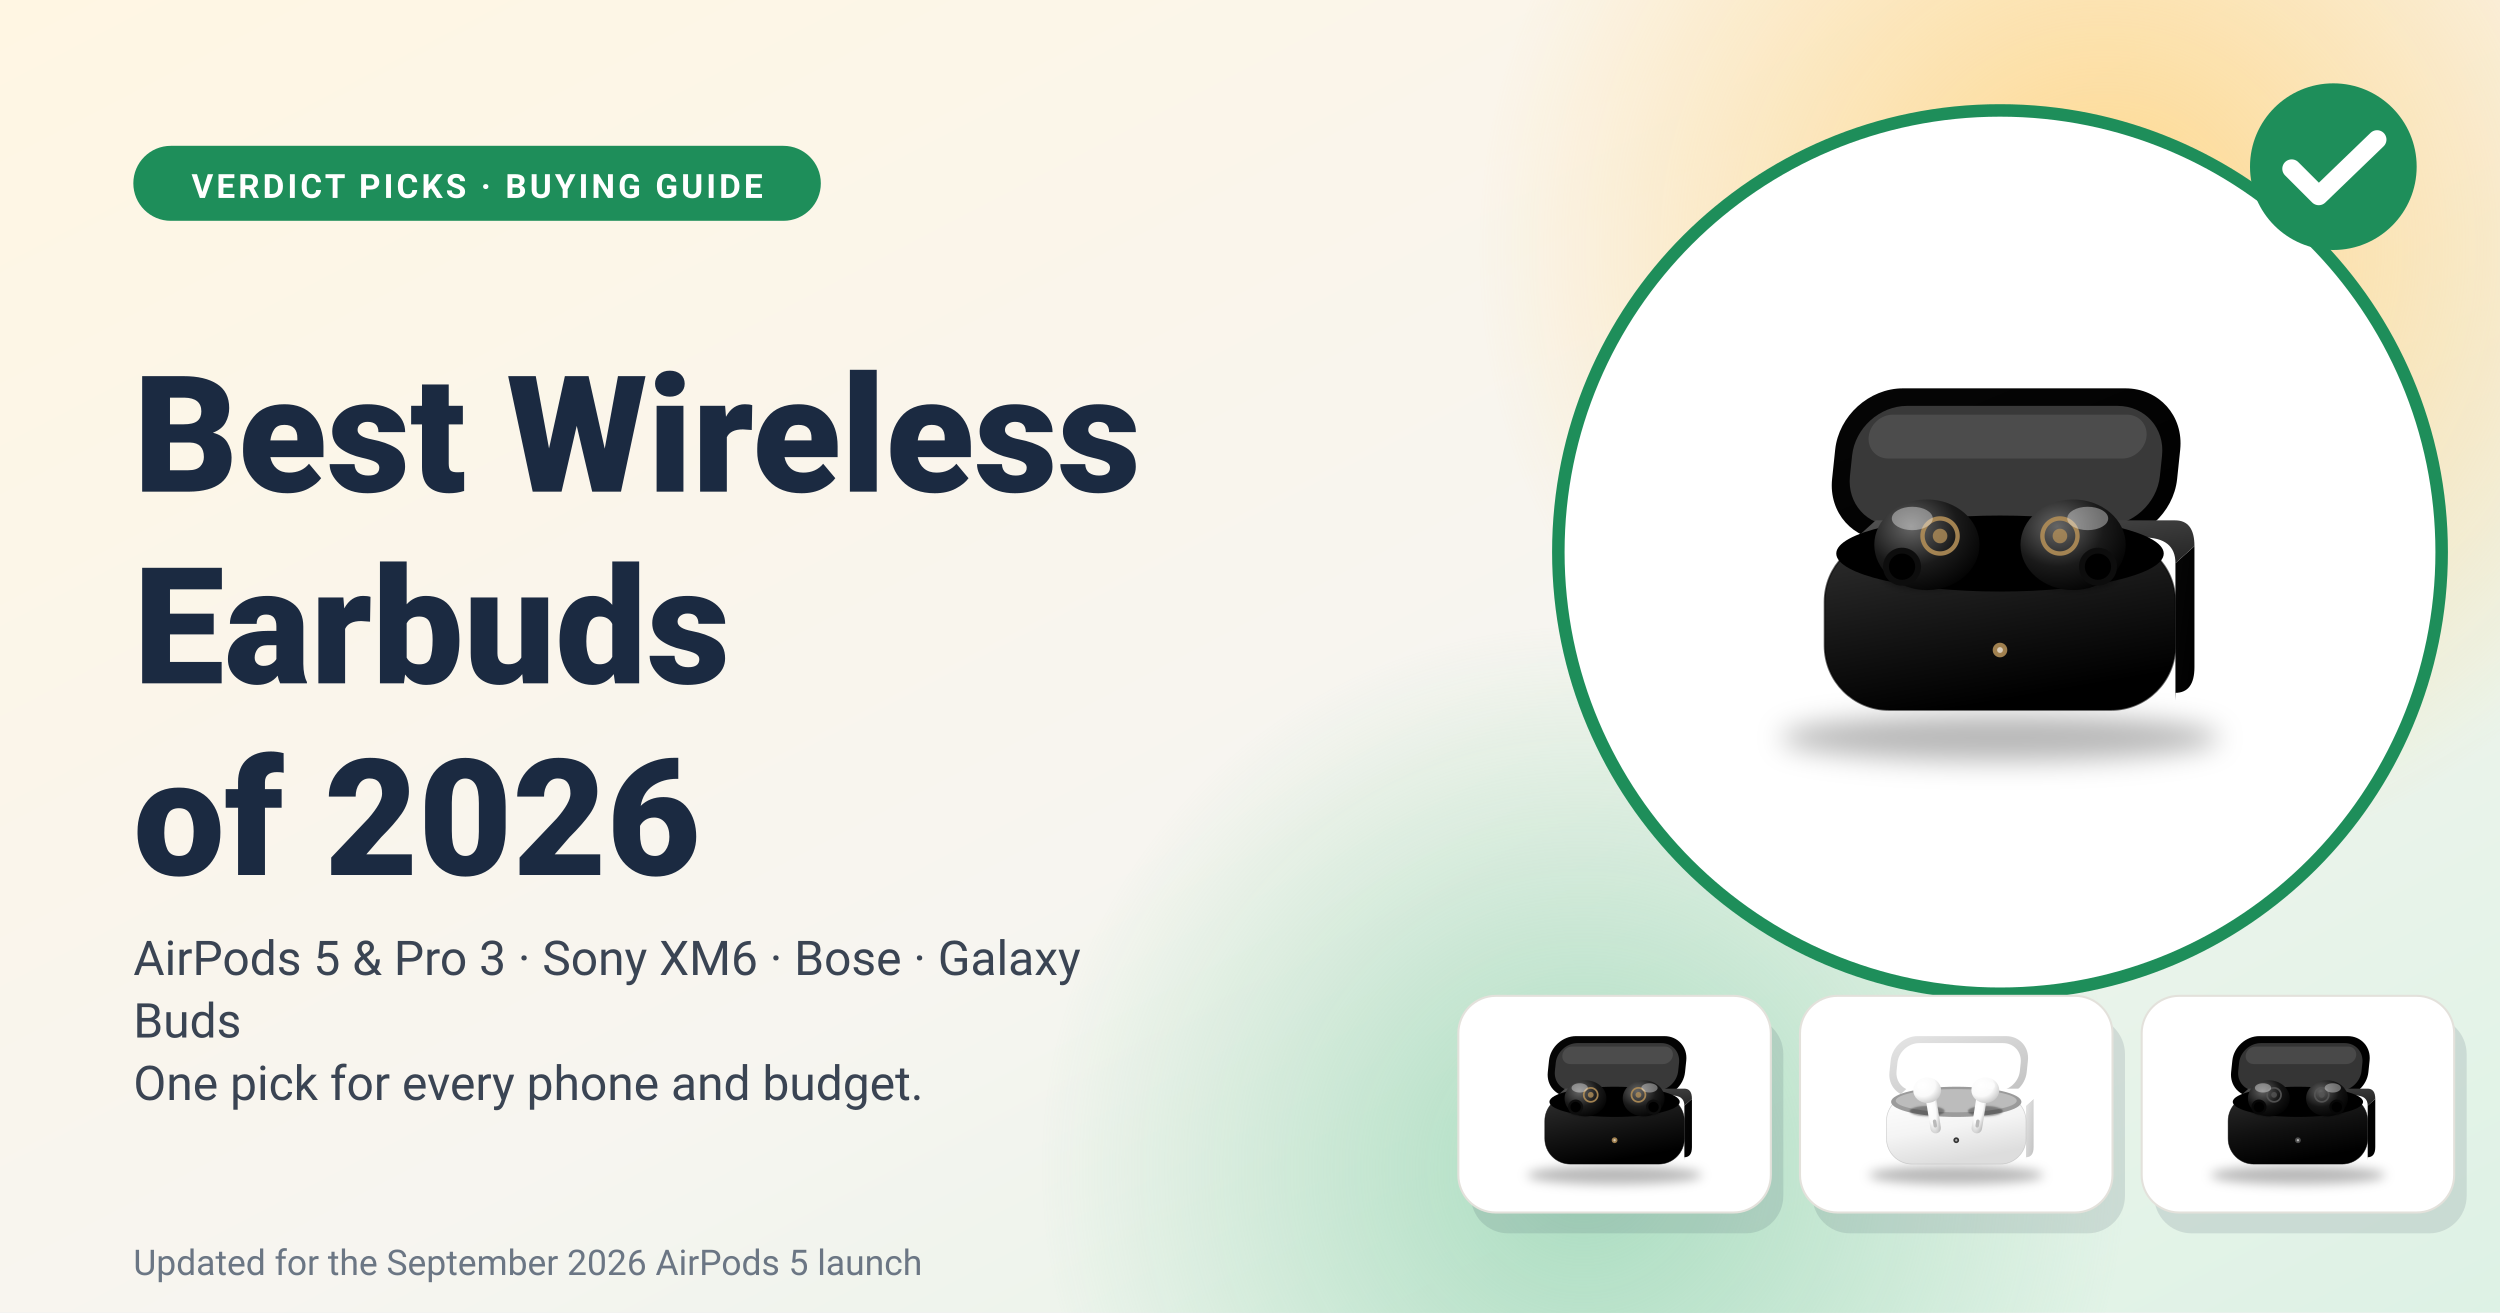
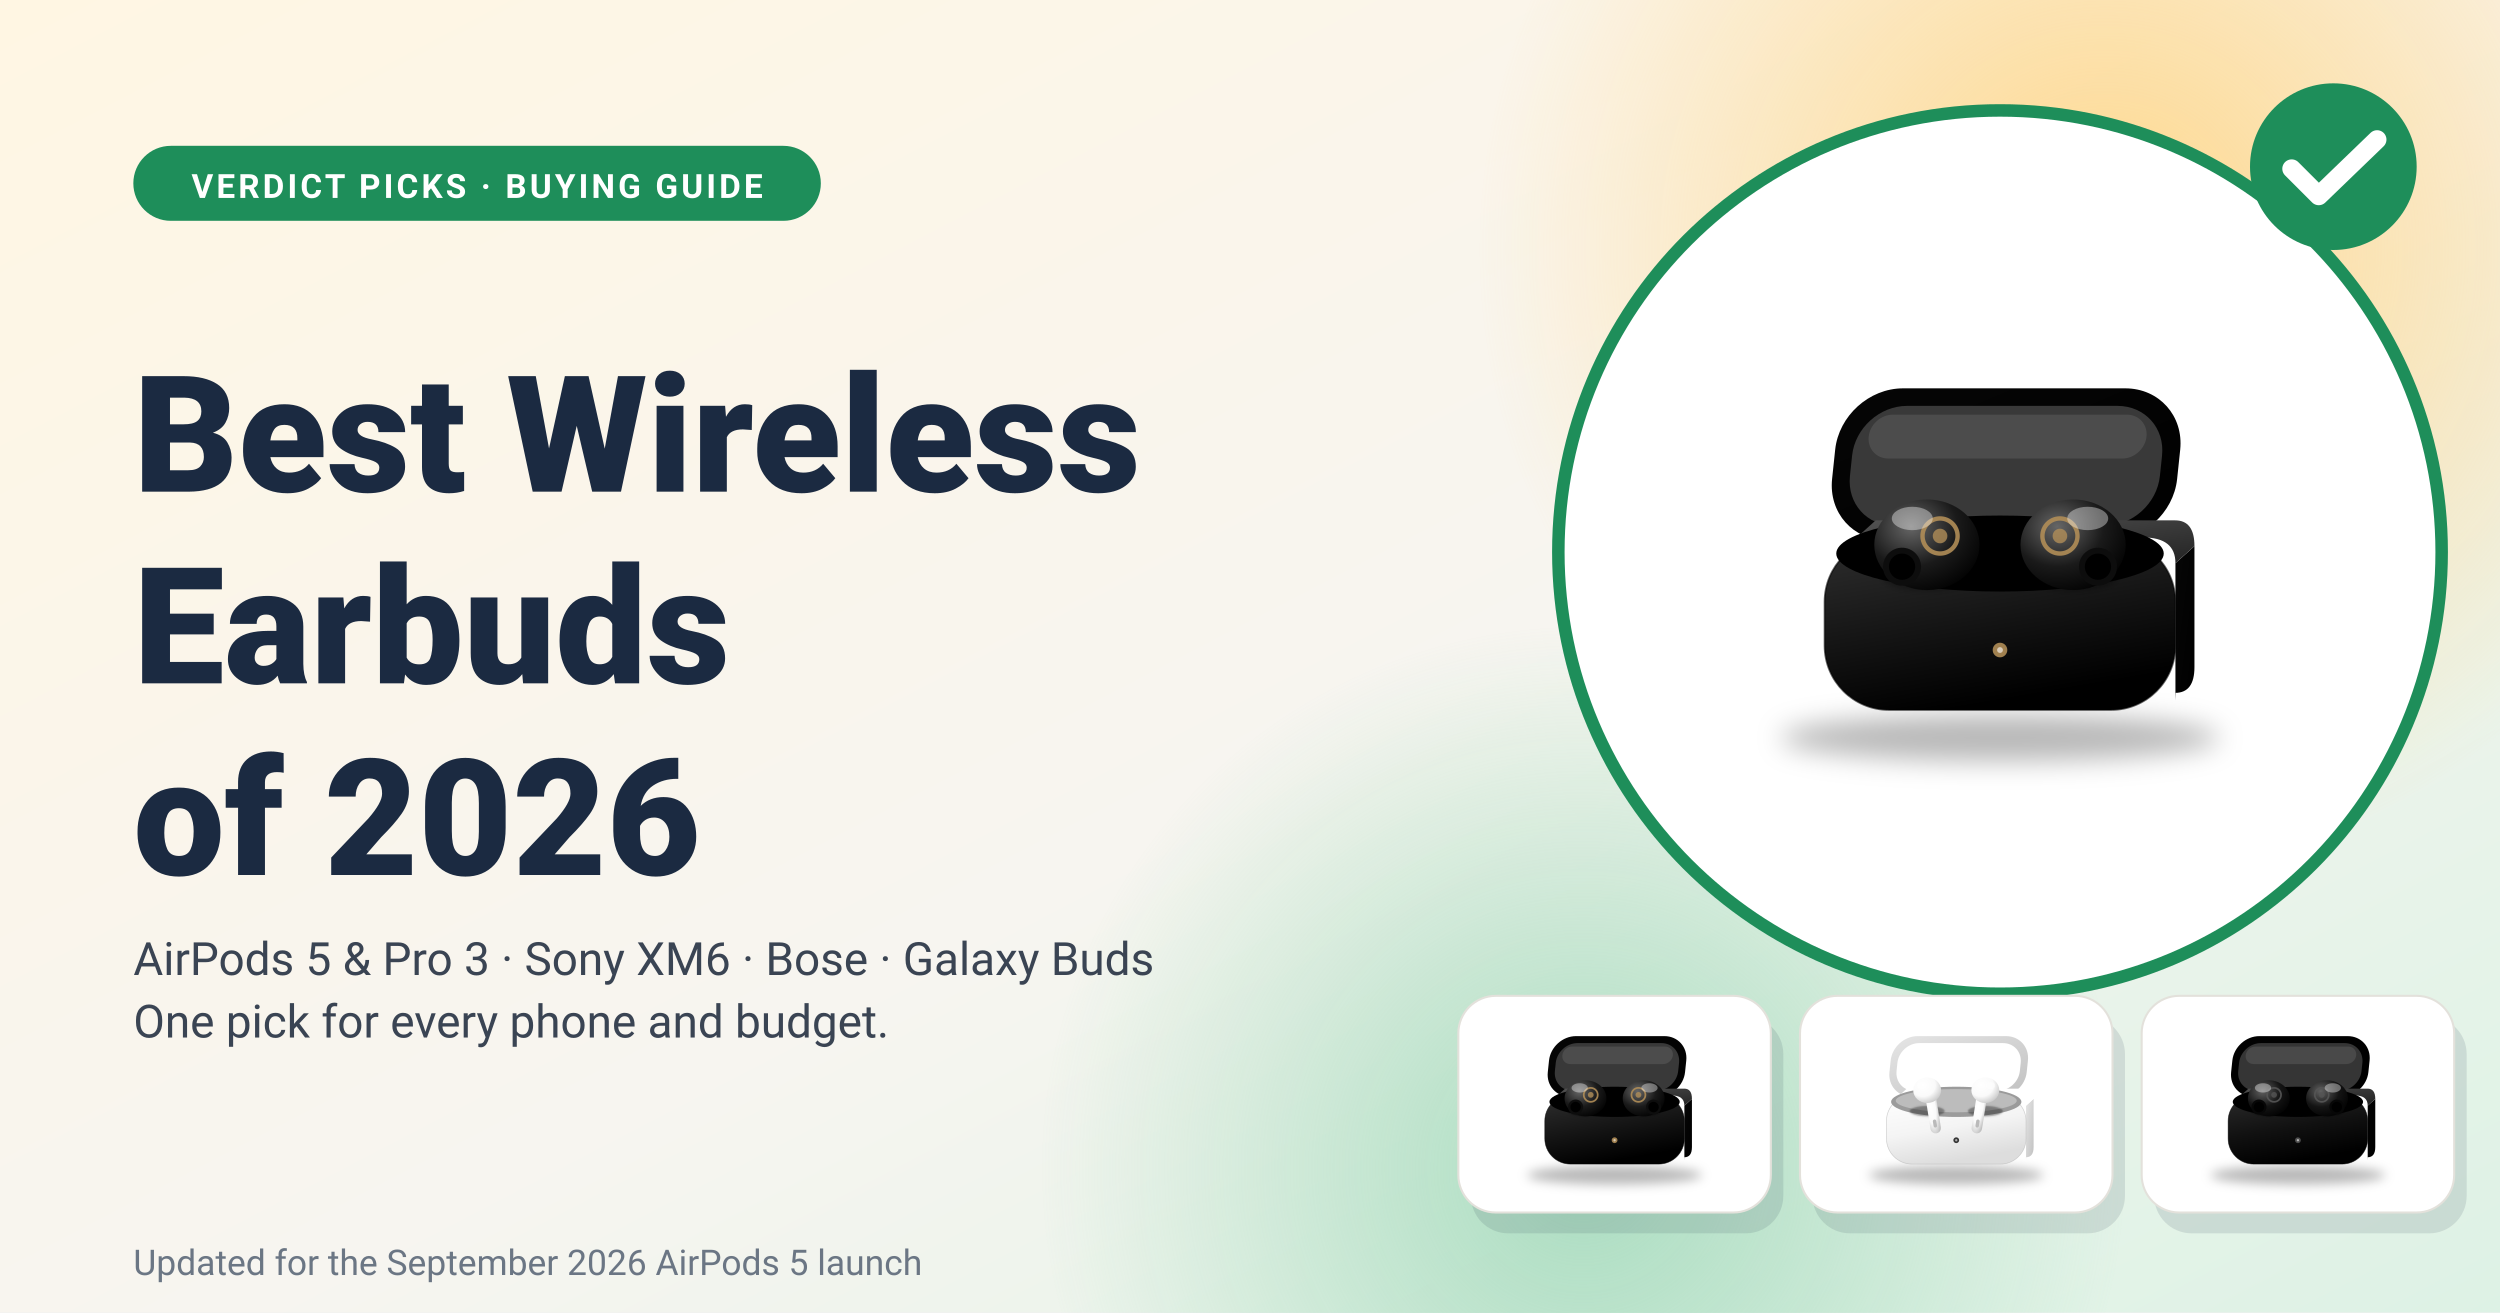
<svg xmlns="http://www.w3.org/2000/svg" viewBox="0 0 1200 630" role="img" aria-label="Best Wireless Earbuds of 2026 — Verdict Picks buying guide, with a render of the Sony WF-1000XM6">
  <defs>
    <linearGradient id="bc-bg" x1="0" y1="0" x2="1" y2="1">
      <stop offset="0" stop-color="#FFF6E3" />
      <stop offset="0.55" stop-color="#F7F5F0" />
      <stop offset="1" stop-color="#DDF2E5" />
    </linearGradient>
    <radialGradient id="bc-sun" cx="50%" cy="50%" r="50%">
      <stop offset="0" stop-color="#FFD27A" stop-opacity="0.85" />
      <stop offset="1" stop-color="#FFD27A" stop-opacity="0" />
    </radialGradient>
    <radialGradient id="bc-leaf" cx="50%" cy="50%" r="50%">
      <stop offset="0" stop-color="#8FD3AE" stop-opacity="0.7" />
      <stop offset="1" stop-color="#8FD3AE" stop-opacity="0" />
    </radialGradient>
  </defs>
  <rect width="1200" height="630" fill="url(#bc-bg)" />
  <circle cx="1010" cy="120" r="300" fill="url(#bc-sun)" />
  <circle cx="760" cy="560" r="260" fill="url(#bc-leaf)" />
  <g font-family="-apple-system,Segoe UI,Roboto,Helvetica,Arial,sans-serif">
    <rect x="64" y="70" width="330" height="36" rx="18" fill="#1E8E5A" />
    <text x="229" y="95" text-anchor="middle" font-size="16" font-weight="700" fill="#fff" letter-spacing="1.5">VERDICT PICKS · BUYING GUIDE</text>
    <text x="64" y="236" font-size="78" font-weight="800" fill="#1B2A41">Best Wireless</text>
    <text x="64" y="328" font-size="78" font-weight="800" fill="#1B2A41">Earbuds</text>
    <text x="64" y="420" font-size="78" font-weight="800" fill="#1B2A41">of 2026</text>
-     <text x="64" y="468" font-size="23" fill="#3A4453">AirPods 5 &amp; Pro 3 · Sony XM6 · Bose · Galaxy</text>
-     <text x="64" y="498" font-size="23" fill="#3A4453">Buds</text>
-     <text x="64" y="528" font-size="23" fill="#3A4453">One pick for every phone and budget.</text>
+     <text x="64" y="468" font-size="22" fill="#3A4453">AirPods 5 &amp; Pro 3 · Sony XM6 · Bose · Galaxy Buds</text>
+     <text x="64" y="498" font-size="22" fill="#3A4453">One pick for every phone and budget.</text>
    <text x="64" y="612" font-size="17" fill="#6B7684">Updated for the September 2026 AirPods 5 launch</text>
  </g>
  <circle cx="960" cy="265" r="212" fill="#fff" />
  <circle cx="960" cy="265" r="212" fill="none" stroke="#1E8E5A" stroke-width="6" />
  <g transform="translate(749.4737 128.1579) scale(0.7017544)">
    <defs>
      <radialGradient id="bchero-bg" cx="50%" cy="38%" r="72%">
        <stop offset="0" stop-color="#ffffff" />
        <stop offset="0.7" stop-color="#f3f3f1" />
        <stop offset="1" stop-color="#e4e4e1" />
      </radialGradient>
      <filter id="bchero-blur" x="-30%" y="-80%" width="160%" height="300%">
        <feGaussianBlur stdDeviation="9" />
      </filter>
      <filter id="bchero-soft" x="-20%" y="-20%" width="140%" height="140%">
        <feGaussianBlur stdDeviation="2.2" />
      </filter>
      <filter id="bchero-glow" x="-50%" y="-50%" width="200%" height="200%">
        <feGaussianBlur stdDeviation="5" />
      </filter>
      <linearGradient id="bchero-front" x1="0" y1="0" x2="0.35" y2="1">
        <stop offset="0" stop-color="#2f2f2f" />
        <stop offset="0.55" stop-color="#151515" />
        <stop offset="1" stop-color="#000000" />
      </linearGradient>
      <linearGradient id="bchero-side" x1="0" y1="0" x2="1" y2="1">
        <stop offset="0" stop-color="#060606" />
        <stop offset="1" stop-color="#000000" />
      </linearGradient>
      <linearGradient id="bchero-top" x1="0" y1="0" x2="1" y2="1">
        <stop offset="0" stop-color="#525252" />
        <stop offset="1" stop-color="#242424" />
      </linearGradient>
      <radialGradient id="bchero-dome" cx="38%" cy="32%" r="75%">
        <stop offset="0" stop-color="#4d4d4d" />
        <stop offset="0.6" stop-color="#151515" />
        <stop offset="1" stop-color="#000000" />
      </radialGradient>
      <linearGradient id="bchero-gloss" x1="0" y1="0" x2="1" y2="1">
        <stop offset="0" stop-color="#ffffff" stop-opacity="0.55" />
        <stop offset="0.5" stop-color="#ffffff" stop-opacity="0.05" />
        <stop offset="1" stop-color="#ffffff" stop-opacity="0" />
      </linearGradient>
      <linearGradient id="bchero-screen" x1="0" y1="0" x2="1" y2="1">
        <stop offset="0" stop-color="#1d2a3a" />
        <stop offset="1" stop-color="#060a10" />
      </linearGradient>
      <linearGradient id="bchero-metal" x1="0" y1="0" x2="1" y2="0">
        <stop offset="0" stop-color="#d9d9d6" />
        <stop offset="0.35" stop-color="#f4f4f2" />
        <stop offset="0.65" stop-color="#bdbdb9" />
        <stop offset="1" stop-color="#e6e6e3" />
      </linearGradient>
      <linearGradient id="bchero-accent" x1="0" y1="0" x2="0" y2="1">
        <stop offset="0" stop-color="#c8b08b" />
        <stop offset="1" stop-color="#896d41" />
      </linearGradient>
      <linearGradient id="bchero-lens" x1="0" y1="0" x2="1" y2="1">
        <stop offset="0" stop-color="#5a6470" />
        <stop offset="0.45" stop-color="#1c2129" />
        <stop offset="0.55" stop-color="#2b323c" />
        <stop offset="1" stop-color="#0c0f14" />
      </linearGradient>
    </defs>
    <ellipse cx="300" cy="322" rx="150" ry="16" fill="#000" opacity="0.28" filter="url(#bchero-blur)" />
    <g transform="translate(300 175) skewX(-6)">
      <rect x="-118" y="-92" width="236" height="104" rx="42" fill="url(#bchero-side)" />
      <rect x="-106" y="-80" width="212" height="82" rx="34" fill="#393939" />
      <rect x="-96" y="-74" width="190" height="30" rx="15" fill="#fff" opacity="0.10" />
    </g>
    <path d="M 420 202.6 L 433.0 190.9 L 433.0 273.7 Q 433.0 291.3 419.8 291.3 L 420 296.4 Z" fill="url(#bchero-side)" />
    <path d="M 202.0 185 L 215.0 173.3 L 419.8 173.3 Q 433.0 173.3 433.0 190.9 L 420 202.6 Q 420 185 398.0 185 Z" fill="url(#bchero-top)" />
    <rect x="180" y="185" width="240" height="118" rx="44" fill="url(#bchero-front)" />
    <rect x="180" y="185" width="240" height="118" rx="44" fill="none" stroke="#000000" stroke-width="1.2" opacity="0.6" />
    <path d="M 224 188 L 376 188" stroke="#fff" stroke-opacity="0.35" stroke-width="2" stroke-linecap="round" />
    <ellipse cx="300" cy="196" rx="112" ry="26" fill="#000000" />
    <ellipse cx="300" cy="194" rx="104" ry="20" fill="#000000" />
    <circle cx="300" cy="262" r="5" fill="#B08D57" opacity="0.9" />
    <circle cx="300" cy="262" r="2" fill="#fff" opacity="0.6" />
    <radialGradient id="bchero-b250" cx="35%" cy="30%" r="80%">
      <stop offset="0" stop-color="#666666" />
      <stop offset="0.55" stop-color="#1A1A1A" />
      <stop offset="1" stop-color="#000000" />
    </radialGradient>
    <ellipse cx="250" cy="212" rx="30" ry="9" fill="#000" opacity="0.35" filter="url(#bchero-soft)" />
    <ellipse cx="250" cy="190" rx="36" ry="31" fill="url(#bchero-b250)" />
    <circle cx="233" cy="205" r="13" fill="#0d0d0d" />
    <circle cx="233" cy="205" r="9" fill="#000000" />
    <circle cx="259" cy="184" r="12" fill="none" stroke="#B08D57" stroke-width="3" opacity="0.9" />
    <circle cx="259" cy="184" r="5" fill="#B08D57" opacity="0.8" />
    <ellipse cx="240" cy="172" rx="14" ry="8" fill="#fff" opacity="0.38" />
    <radialGradient id="bchero-b350" cx="35%" cy="30%" r="80%">
      <stop offset="0" stop-color="#666666" />
      <stop offset="0.55" stop-color="#1A1A1A" />
      <stop offset="1" stop-color="#000000" />
    </radialGradient>
    <ellipse cx="350" cy="212" rx="30" ry="9" fill="#000" opacity="0.35" filter="url(#bchero-soft)" />
    <ellipse cx="350" cy="190" rx="36" ry="31" fill="url(#bchero-b350)" />
    <circle cx="367" cy="205" r="13" fill="#0d0d0d" />
    <circle cx="367" cy="205" r="9" fill="#000000" />
    <circle cx="341" cy="184" r="12" fill="none" stroke="#B08D57" stroke-width="3" opacity="0.9" />
    <circle cx="341" cy="184" r="5" fill="#B08D57" opacity="0.8" />
    <ellipse cx="360" cy="172" rx="14" ry="8" fill="#fff" opacity="0.38" />
  </g>
  <g transform="translate(700 478)">
    <rect x="6" y="10" width="150" height="104" rx="18" fill="#1B2A41" opacity="0.12" />
    <rect width="150" height="104" rx="18" fill="#fff" />
    <rect width="150" height="104" rx="18" fill="none" stroke="#E3E1DB" />
    <svg x="8" y="6" width="134" height="92" viewBox="60 40 480 320" preserveAspectRatio="xMidYMid meet">
      <g transform="translate(0 0) scale(1.0)">
        <defs>
          <radialGradient id="cxm6-bg" cx="50%" cy="38%" r="72%">
            <stop offset="0" stop-color="#ffffff" />
            <stop offset="0.7" stop-color="#f3f3f1" />
            <stop offset="1" stop-color="#e4e4e1" />
          </radialGradient>
          <filter id="cxm6-blur" x="-30%" y="-80%" width="160%" height="300%">
            <feGaussianBlur stdDeviation="9" />
          </filter>
          <filter id="cxm6-soft" x="-20%" y="-20%" width="140%" height="140%">
            <feGaussianBlur stdDeviation="2.2" />
          </filter>
          <filter id="cxm6-glow" x="-50%" y="-50%" width="200%" height="200%">
            <feGaussianBlur stdDeviation="5" />
          </filter>
          <linearGradient id="cxm6-front" x1="0" y1="0" x2="0.35" y2="1">
            <stop offset="0" stop-color="#2f2f2f" />
            <stop offset="0.55" stop-color="#151515" />
            <stop offset="1" stop-color="#000000" />
          </linearGradient>
          <linearGradient id="cxm6-side" x1="0" y1="0" x2="1" y2="1">
            <stop offset="0" stop-color="#060606" />
            <stop offset="1" stop-color="#000000" />
          </linearGradient>
          <linearGradient id="cxm6-top" x1="0" y1="0" x2="1" y2="1">
            <stop offset="0" stop-color="#525252" />
            <stop offset="1" stop-color="#242424" />
          </linearGradient>
          <radialGradient id="cxm6-dome" cx="38%" cy="32%" r="75%">
            <stop offset="0" stop-color="#4d4d4d" />
            <stop offset="0.6" stop-color="#151515" />
            <stop offset="1" stop-color="#000000" />
          </radialGradient>
          <linearGradient id="cxm6-gloss" x1="0" y1="0" x2="1" y2="1">
            <stop offset="0" stop-color="#ffffff" stop-opacity="0.55" />
            <stop offset="0.5" stop-color="#ffffff" stop-opacity="0.05" />
            <stop offset="1" stop-color="#ffffff" stop-opacity="0" />
          </linearGradient>
          <linearGradient id="cxm6-screen" x1="0" y1="0" x2="1" y2="1">
            <stop offset="0" stop-color="#1d2a3a" />
            <stop offset="1" stop-color="#060a10" />
          </linearGradient>
          <linearGradient id="cxm6-metal" x1="0" y1="0" x2="1" y2="0">
            <stop offset="0" stop-color="#d9d9d6" />
            <stop offset="0.35" stop-color="#f4f4f2" />
            <stop offset="0.65" stop-color="#bdbdb9" />
            <stop offset="1" stop-color="#e6e6e3" />
          </linearGradient>
          <linearGradient id="cxm6-accent" x1="0" y1="0" x2="0" y2="1">
            <stop offset="0" stop-color="#c8b08b" />
            <stop offset="1" stop-color="#896d41" />
          </linearGradient>
          <linearGradient id="cxm6-lens" x1="0" y1="0" x2="1" y2="1">
            <stop offset="0" stop-color="#5a6470" />
            <stop offset="0.45" stop-color="#1c2129" />
            <stop offset="0.55" stop-color="#2b323c" />
            <stop offset="1" stop-color="#0c0f14" />
          </linearGradient>
        </defs>
        <ellipse cx="300" cy="322" rx="150" ry="16" fill="#000" opacity="0.28" filter="url(#cxm6-blur)" />
        <g transform="translate(300 175) skewX(-6)">
          <rect x="-118" y="-92" width="236" height="104" rx="42" fill="url(#cxm6-side)" />
          <rect x="-106" y="-80" width="212" height="82" rx="34" fill="#393939" />
          <rect x="-96" y="-74" width="190" height="30" rx="15" fill="#fff" opacity="0.10" />
        </g>
        <path d="M 420 202.6 L 433.0 190.9 L 433.0 273.7 Q 433.0 291.3 419.8 291.3 L 420 296.4 Z" fill="url(#cxm6-side)" />
        <path d="M 202.0 185 L 215.0 173.3 L 419.8 173.3 Q 433.0 173.3 433.0 190.9 L 420 202.6 Q 420 185 398.0 185 Z" fill="url(#cxm6-top)" />
        <rect x="180" y="185" width="240" height="118" rx="44" fill="url(#cxm6-front)" />
        <rect x="180" y="185" width="240" height="118" rx="44" fill="none" stroke="#000000" stroke-width="1.2" opacity="0.6" />
        <path d="M 224 188 L 376 188" stroke="#fff" stroke-opacity="0.35" stroke-width="2" stroke-linecap="round" />
        <ellipse cx="300" cy="196" rx="112" ry="26" fill="#000000" />
        <ellipse cx="300" cy="194" rx="104" ry="20" fill="#000000" />
        <circle cx="300" cy="262" r="5" fill="#B08D57" opacity="0.9" />
        <circle cx="300" cy="262" r="2" fill="#fff" opacity="0.6" />
        <radialGradient id="cxm6-b250" cx="35%" cy="30%" r="80%">
          <stop offset="0" stop-color="#666666" />
          <stop offset="0.55" stop-color="#1A1A1A" />
          <stop offset="1" stop-color="#000000" />
        </radialGradient>
        <ellipse cx="250" cy="212" rx="30" ry="9" fill="#000" opacity="0.35" filter="url(#cxm6-soft)" />
        <ellipse cx="250" cy="190" rx="36" ry="31" fill="url(#cxm6-b250)" />
        <circle cx="233" cy="205" r="13" fill="#0d0d0d" />
        <circle cx="233" cy="205" r="9" fill="#000000" />
        <circle cx="259" cy="184" r="12" fill="none" stroke="#B08D57" stroke-width="3" opacity="0.9" />
        <circle cx="259" cy="184" r="5" fill="#B08D57" opacity="0.8" />
        <ellipse cx="240" cy="172" rx="14" ry="8" fill="#fff" opacity="0.38" />
        <radialGradient id="cxm6-b350" cx="35%" cy="30%" r="80%">
          <stop offset="0" stop-color="#666666" />
          <stop offset="0.55" stop-color="#1A1A1A" />
          <stop offset="1" stop-color="#000000" />
        </radialGradient>
        <ellipse cx="350" cy="212" rx="30" ry="9" fill="#000" opacity="0.35" filter="url(#cxm6-soft)" />
        <ellipse cx="350" cy="190" rx="36" ry="31" fill="url(#cxm6-b350)" />
        <circle cx="367" cy="205" r="13" fill="#0d0d0d" />
        <circle cx="367" cy="205" r="9" fill="#000000" />
        <circle cx="341" cy="184" r="12" fill="none" stroke="#B08D57" stroke-width="3" opacity="0.9" />
        <circle cx="341" cy="184" r="5" fill="#B08D57" opacity="0.8" />
        <ellipse cx="360" cy="172" rx="14" ry="8" fill="#fff" opacity="0.38" />
      </g>
    </svg>
  </g>
  <g transform="translate(864 478)">
    <rect x="6" y="10" width="150" height="104" rx="18" fill="#1B2A41" opacity="0.12" />
    <rect width="150" height="104" rx="18" fill="#fff" />
    <rect width="150" height="104" rx="18" fill="none" stroke="#E3E1DB" />
    <svg x="8" y="6" width="134" height="92" viewBox="60 40 480 320" preserveAspectRatio="xMidYMid meet">
      <g transform="translate(0 0) scale(1.0)">
        <defs>
          <radialGradient id="cpro3-bg" cx="50%" cy="38%" r="72%">
            <stop offset="0" stop-color="#ffffff" />
            <stop offset="0.7" stop-color="#f3f3f1" />
            <stop offset="1" stop-color="#e4e4e1" />
          </radialGradient>
          <filter id="cpro3-blur" x="-30%" y="-80%" width="160%" height="300%">
            <feGaussianBlur stdDeviation="9" />
          </filter>
          <filter id="cpro3-soft" x="-20%" y="-20%" width="140%" height="140%">
            <feGaussianBlur stdDeviation="2.2" />
          </filter>
          <filter id="cpro3-glow" x="-50%" y="-50%" width="200%" height="200%">
            <feGaussianBlur stdDeviation="5" />
          </filter>
          <linearGradient id="cpro3-front" x1="0" y1="0" x2="0.35" y2="1">
            <stop offset="0" stop-color="#ffffff" />
            <stop offset="0.55" stop-color="#F4F4F4" />
            <stop offset="1" stop-color="#dddddd" />
          </linearGradient>
          <linearGradient id="cpro3-side" x1="0" y1="0" x2="1" y2="1">
            <stop offset="0" stop-color="#e5e5e5" />
            <stop offset="1" stop-color="#c1c1c1" />
          </linearGradient>
          <linearGradient id="cpro3-top" x1="0" y1="0" x2="1" y2="1">
            <stop offset="0" stop-color="#ffffff" />
            <stop offset="1" stop-color="#ffffff" />
          </linearGradient>
          <radialGradient id="cpro3-dome" cx="38%" cy="32%" r="75%">
            <stop offset="0" stop-color="#ffffff" />
            <stop offset="0.6" stop-color="#F4F4F4" />
            <stop offset="1" stop-color="#d0d0d0" />
          </radialGradient>
          <linearGradient id="cpro3-gloss" x1="0" y1="0" x2="1" y2="1">
            <stop offset="0" stop-color="#ffffff" stop-opacity="0.55" />
            <stop offset="0.5" stop-color="#ffffff" stop-opacity="0.05" />
            <stop offset="1" stop-color="#ffffff" stop-opacity="0" />
          </linearGradient>
          <linearGradient id="cpro3-screen" x1="0" y1="0" x2="1" y2="1">
            <stop offset="0" stop-color="#1d2a3a" />
            <stop offset="1" stop-color="#060a10" />
          </linearGradient>
          <linearGradient id="cpro3-metal" x1="0" y1="0" x2="1" y2="0">
            <stop offset="0" stop-color="#d9d9d6" />
            <stop offset="0.35" stop-color="#f4f4f2" />
            <stop offset="0.65" stop-color="#bdbdb9" />
            <stop offset="1" stop-color="#e6e6e3" />
          </linearGradient>
          <linearGradient id="cpro3-accent" x1="0" y1="0" x2="0" y2="1">
            <stop offset="0" stop-color="#484848" />
            <stop offset="1" stop-color="#030303" />
          </linearGradient>
          <linearGradient id="cpro3-lens" x1="0" y1="0" x2="1" y2="1">
            <stop offset="0" stop-color="#5a6470" />
            <stop offset="0.45" stop-color="#1c2129" />
            <stop offset="0.55" stop-color="#2b323c" />
            <stop offset="1" stop-color="#0c0f14" />
          </linearGradient>
        </defs>
        <ellipse cx="300" cy="322" rx="150" ry="16" fill="#000" opacity="0.28" filter="url(#cpro3-blur)" />
        <g transform="translate(300 175) skewX(-6)">
          <rect x="-118" y="-92" width="236" height="104" rx="42" fill="url(#cpro3-side)" />
          <rect x="-106" y="-80" width="212" height="82" rx="34" fill="#ffffff" />
          <rect x="-96" y="-74" width="190" height="30" rx="15" fill="#fff" opacity="0.10" />
        </g>
        <path d="M 420 202.6 L 433.0 190.9 L 433.0 273.7 Q 433.0 291.3 419.8 291.3 L 420 296.4 Z" fill="url(#cpro3-side)" />
        <path d="M 202.0 185 L 215.0 173.3 L 419.8 173.3 Q 433.0 173.3 433.0 190.9 L 420 202.6 Q 420 185 398.0 185 Z" fill="url(#cpro3-top)" />
        <rect x="180" y="185" width="240" height="118" rx="44" fill="url(#cpro3-front)" />
        <rect x="180" y="185" width="240" height="118" rx="44" fill="none" stroke="#b4b4b4" stroke-width="1.2" opacity="0.6" />
        <path d="M 224 188 L 376 188" stroke="#fff" stroke-opacity="0.35" stroke-width="2" stroke-linecap="round" />
        <ellipse cx="300" cy="196" rx="112" ry="26" fill="#9b9b9b" />
        <ellipse cx="300" cy="194" rx="104" ry="20" fill="#bcbcbc" />
        <circle cx="300" cy="262" r="5" fill="#222" opacity="0.9" />
        <circle cx="300" cy="262" r="2" fill="#fff" opacity="0.6" />
        <radialGradient id="cpro3-b250" cx="35%" cy="30%" r="80%">
          <stop offset="0" stop-color="#ffffff" />
          <stop offset="0.55" stop-color="#FAFAFA" />
          <stop offset="1" stop-color="#c2c2c2" />
        </radialGradient>
        <ellipse cx="250" cy="212" rx="30" ry="9" fill="#000" opacity="0.35" filter="url(#cpro3-soft)" />
        <rect x="249" y="186" width="18" height="66" rx="9" fill="url(#cpro3-b250)" transform="rotate(-9 250 200)" />
        <ellipse cx="250" cy="176" rx="24" ry="22" fill="url(#cpro3-b250)" />
        <ellipse cx="241" cy="168" rx="8" ry="6" fill="#fff" opacity="0.45" />
        <rect x="255" y="228" width="6" height="14" rx="3" fill="#bababa" transform="rotate(-9 250 200)" />
        <radialGradient id="cpro3-b350" cx="35%" cy="30%" r="80%">
          <stop offset="0" stop-color="#ffffff" />
          <stop offset="0.55" stop-color="#FAFAFA" />
          <stop offset="1" stop-color="#c2c2c2" />
        </radialGradient>
        <ellipse cx="350" cy="212" rx="30" ry="9" fill="#000" opacity="0.35" filter="url(#cpro3-soft)" />
        <rect x="333" y="186" width="18" height="66" rx="9" fill="url(#cpro3-b350)" transform="rotate(9 350 200)" />
        <ellipse cx="350" cy="176" rx="24" ry="22" fill="url(#cpro3-b350)" />
        <ellipse cx="359" cy="168" rx="8" ry="6" fill="#fff" opacity="0.45" />
        <rect x="339" y="228" width="6" height="14" rx="3" fill="#bababa" transform="rotate(9 350 200)" />
      </g>
    </svg>
  </g>
  <g transform="translate(1028 478)">
    <rect x="6" y="10" width="150" height="104" rx="18" fill="#1B2A41" opacity="0.12" />
    <rect width="150" height="104" rx="18" fill="#fff" />
    <rect width="150" height="104" rx="18" fill="none" stroke="#E3E1DB" />
    <svg x="8" y="6" width="134" height="92" viewBox="60 40 480 320" preserveAspectRatio="xMidYMid meet">
      <g transform="translate(0 0) scale(1.0)">
        <defs>
          <radialGradient id="cbose-bg" cx="50%" cy="38%" r="72%">
            <stop offset="0" stop-color="#ffffff" />
            <stop offset="0.7" stop-color="#f3f3f1" />
            <stop offset="1" stop-color="#e4e4e1" />
          </radialGradient>
          <filter id="cbose-blur" x="-30%" y="-80%" width="160%" height="300%">
            <feGaussianBlur stdDeviation="9" />
          </filter>
          <filter id="cbose-soft" x="-20%" y="-20%" width="140%" height="140%">
            <feGaussianBlur stdDeviation="2.2" />
          </filter>
          <filter id="cbose-glow" x="-50%" y="-50%" width="200%" height="200%">
            <feGaussianBlur stdDeviation="5" />
          </filter>
          <linearGradient id="cbose-front" x1="0" y1="0" x2="0.35" y2="1">
            <stop offset="0" stop-color="#2b2b2b" />
            <stop offset="0.55" stop-color="#111" />
            <stop offset="1" stop-color="#000000" />
          </linearGradient>
          <linearGradient id="cbose-side" x1="0" y1="0" x2="1" y2="1">
            <stop offset="0" stop-color="#020202" />
            <stop offset="1" stop-color="#000000" />
          </linearGradient>
          <linearGradient id="cbose-top" x1="0" y1="0" x2="1" y2="1">
            <stop offset="0" stop-color="#4e4e4e" />
            <stop offset="1" stop-color="#202020" />
          </linearGradient>
          <radialGradient id="cbose-dome" cx="38%" cy="32%" r="75%">
            <stop offset="0" stop-color="#494949" />
            <stop offset="0.6" stop-color="#111" />
            <stop offset="1" stop-color="#000000" />
          </radialGradient>
          <linearGradient id="cbose-gloss" x1="0" y1="0" x2="1" y2="1">
            <stop offset="0" stop-color="#ffffff" stop-opacity="0.55" />
            <stop offset="0.5" stop-color="#ffffff" stop-opacity="0.05" />
            <stop offset="1" stop-color="#ffffff" stop-opacity="0" />
          </linearGradient>
          <linearGradient id="cbose-screen" x1="0" y1="0" x2="1" y2="1">
            <stop offset="0" stop-color="#1d2a3a" />
            <stop offset="1" stop-color="#060a10" />
          </linearGradient>
          <linearGradient id="cbose-metal" x1="0" y1="0" x2="1" y2="0">
            <stop offset="0" stop-color="#d9d9d6" />
            <stop offset="0.35" stop-color="#f4f4f2" />
            <stop offset="0.65" stop-color="#bdbdb9" />
            <stop offset="1" stop-color="#e6e6e3" />
          </linearGradient>
          <linearGradient id="cbose-accent" x1="0" y1="0" x2="0" y2="1">
            <stop offset="0" stop-color="#7b7b7b" />
            <stop offset="1" stop-color="#363636" />
          </linearGradient>
          <linearGradient id="cbose-lens" x1="0" y1="0" x2="1" y2="1">
            <stop offset="0" stop-color="#5a6470" />
            <stop offset="0.45" stop-color="#1c2129" />
            <stop offset="0.55" stop-color="#2b323c" />
            <stop offset="1" stop-color="#0c0f14" />
          </linearGradient>
        </defs>
        <ellipse cx="300" cy="322" rx="150" ry="16" fill="#000" opacity="0.28" filter="url(#cbose-blur)" />
        <g transform="translate(300 175) skewX(-6)">
          <rect x="-118" y="-92" width="236" height="104" rx="42" fill="url(#cbose-side)" />
          <rect x="-106" y="-80" width="212" height="82" rx="34" fill="#353535" />
          <rect x="-96" y="-74" width="190" height="30" rx="15" fill="#fff" opacity="0.10" />
        </g>
        <path d="M 420 202.6 L 433.0 190.9 L 433.0 273.7 Q 433.0 291.3 419.8 291.3 L 420 296.4 Z" fill="url(#cbose-side)" />
        <path d="M 202.0 185 L 215.0 173.3 L 419.8 173.3 Q 433.0 173.3 433.0 190.9 L 420 202.6 Q 420 185 398.0 185 Z" fill="url(#cbose-top)" />
        <rect x="180" y="185" width="240" height="118" rx="44" fill="url(#cbose-front)" />
        <rect x="180" y="185" width="240" height="118" rx="44" fill="none" stroke="#000000" stroke-width="1.2" opacity="0.6" />
        <path d="M 224 188 L 376 188" stroke="#fff" stroke-opacity="0.35" stroke-width="2" stroke-linecap="round" />
        <ellipse cx="300" cy="196" rx="112" ry="26" fill="#000000" />
        <ellipse cx="300" cy="194" rx="104" ry="20" fill="#000000" />
        <circle cx="300" cy="262" r="5" fill="#555" opacity="0.9" />
        <circle cx="300" cy="262" r="2" fill="#fff" opacity="0.6" />
        <radialGradient id="cbose-b250" cx="35%" cy="30%" r="80%">
          <stop offset="0" stop-color="#606060" />
          <stop offset="0.55" stop-color="#141414" />
          <stop offset="1" stop-color="#000000" />
        </radialGradient>
        <ellipse cx="250" cy="212" rx="30" ry="9" fill="#000" opacity="0.35" filter="url(#cbose-soft)" />
        <ellipse cx="250" cy="190" rx="36" ry="31" fill="url(#cbose-b250)" />
        <circle cx="233" cy="205" r="13" fill="#070707" />
        <circle cx="233" cy="205" r="9" fill="#000000" />
        <circle cx="259" cy="184" r="12" fill="none" stroke="#555" stroke-width="3" opacity="0.9" />
        <circle cx="259" cy="184" r="5" fill="#555" opacity="0.8" />
        <ellipse cx="240" cy="172" rx="14" ry="8" fill="#fff" opacity="0.38" />
        <radialGradient id="cbose-b350" cx="35%" cy="30%" r="80%">
          <stop offset="0" stop-color="#606060" />
          <stop offset="0.55" stop-color="#141414" />
          <stop offset="1" stop-color="#000000" />
        </radialGradient>
        <ellipse cx="350" cy="212" rx="30" ry="9" fill="#000" opacity="0.35" filter="url(#cbose-soft)" />
        <ellipse cx="350" cy="190" rx="36" ry="31" fill="url(#cbose-b350)" />
        <circle cx="367" cy="205" r="13" fill="#070707" />
        <circle cx="367" cy="205" r="9" fill="#000000" />
        <circle cx="341" cy="184" r="12" fill="none" stroke="#555" stroke-width="3" opacity="0.9" />
        <circle cx="341" cy="184" r="5" fill="#555" opacity="0.8" />
        <ellipse cx="360" cy="172" rx="14" ry="8" fill="#fff" opacity="0.38" />
      </g>
    </svg>
  </g>
  <circle cx="1120" cy="80" r="40" fill="#1E8E5A" />
  <path d="M 1100 81 L 1113 94 L 1141 67" fill="none" stroke="#fff" stroke-width="9" stroke-linecap="round" stroke-linejoin="round" />
</svg>
